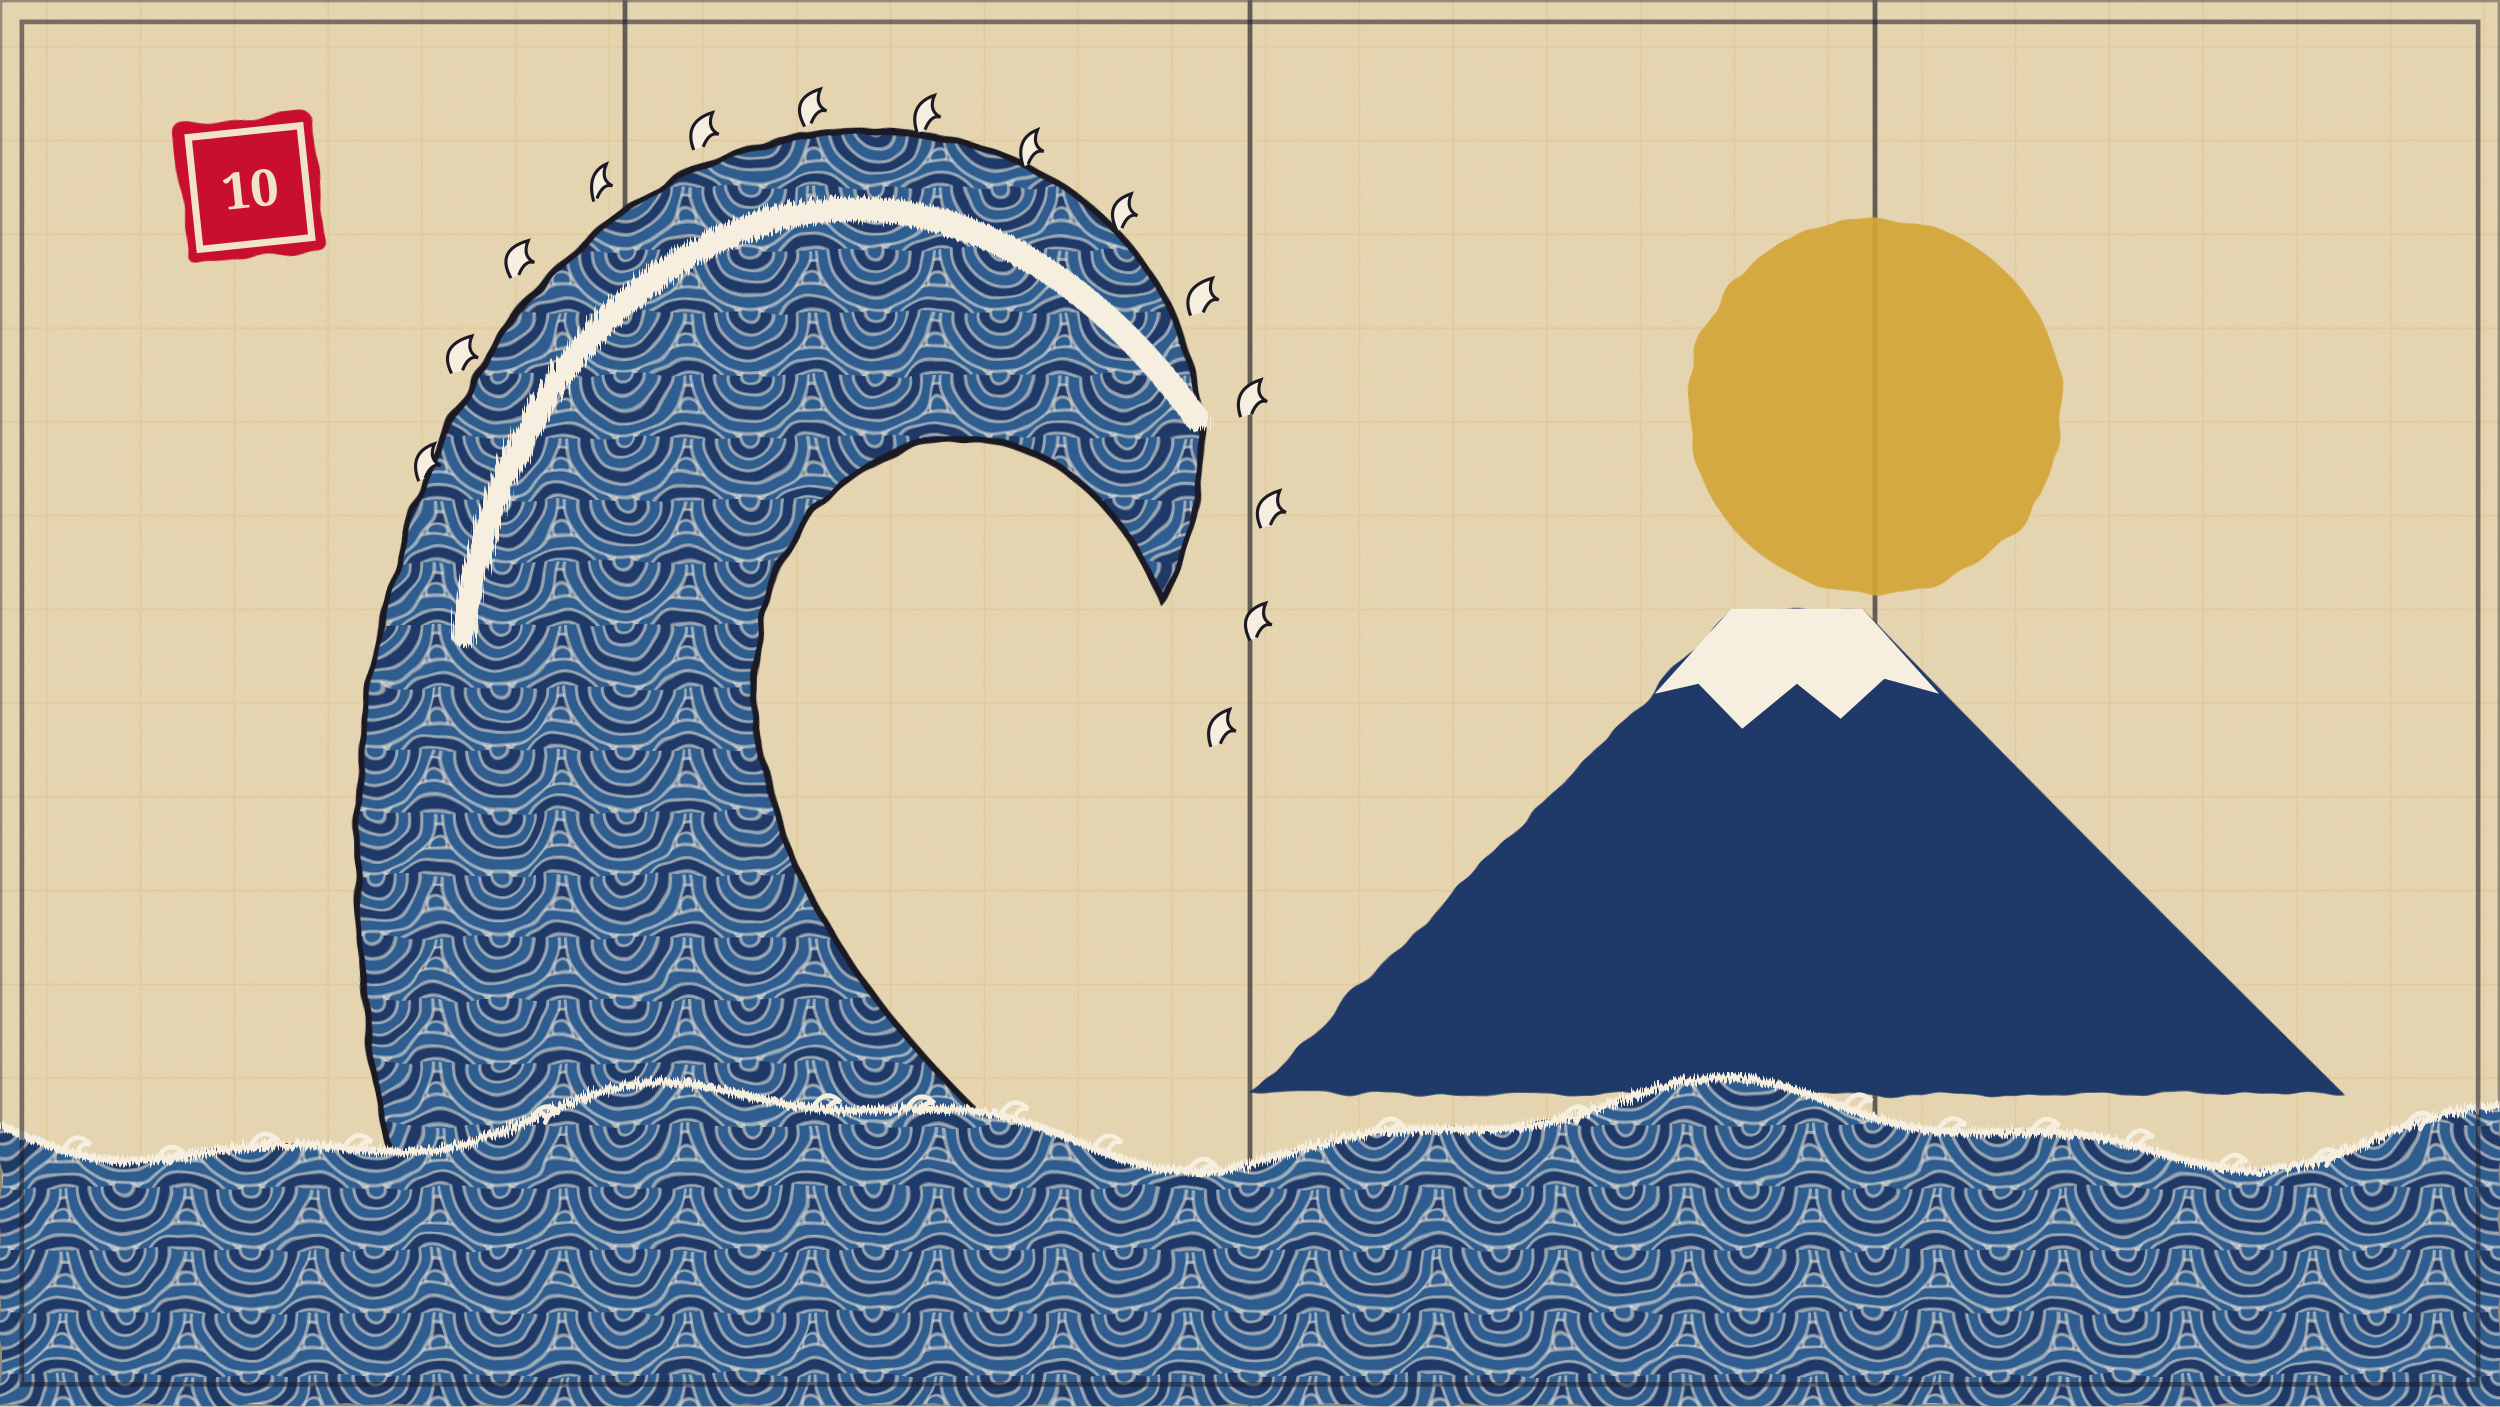
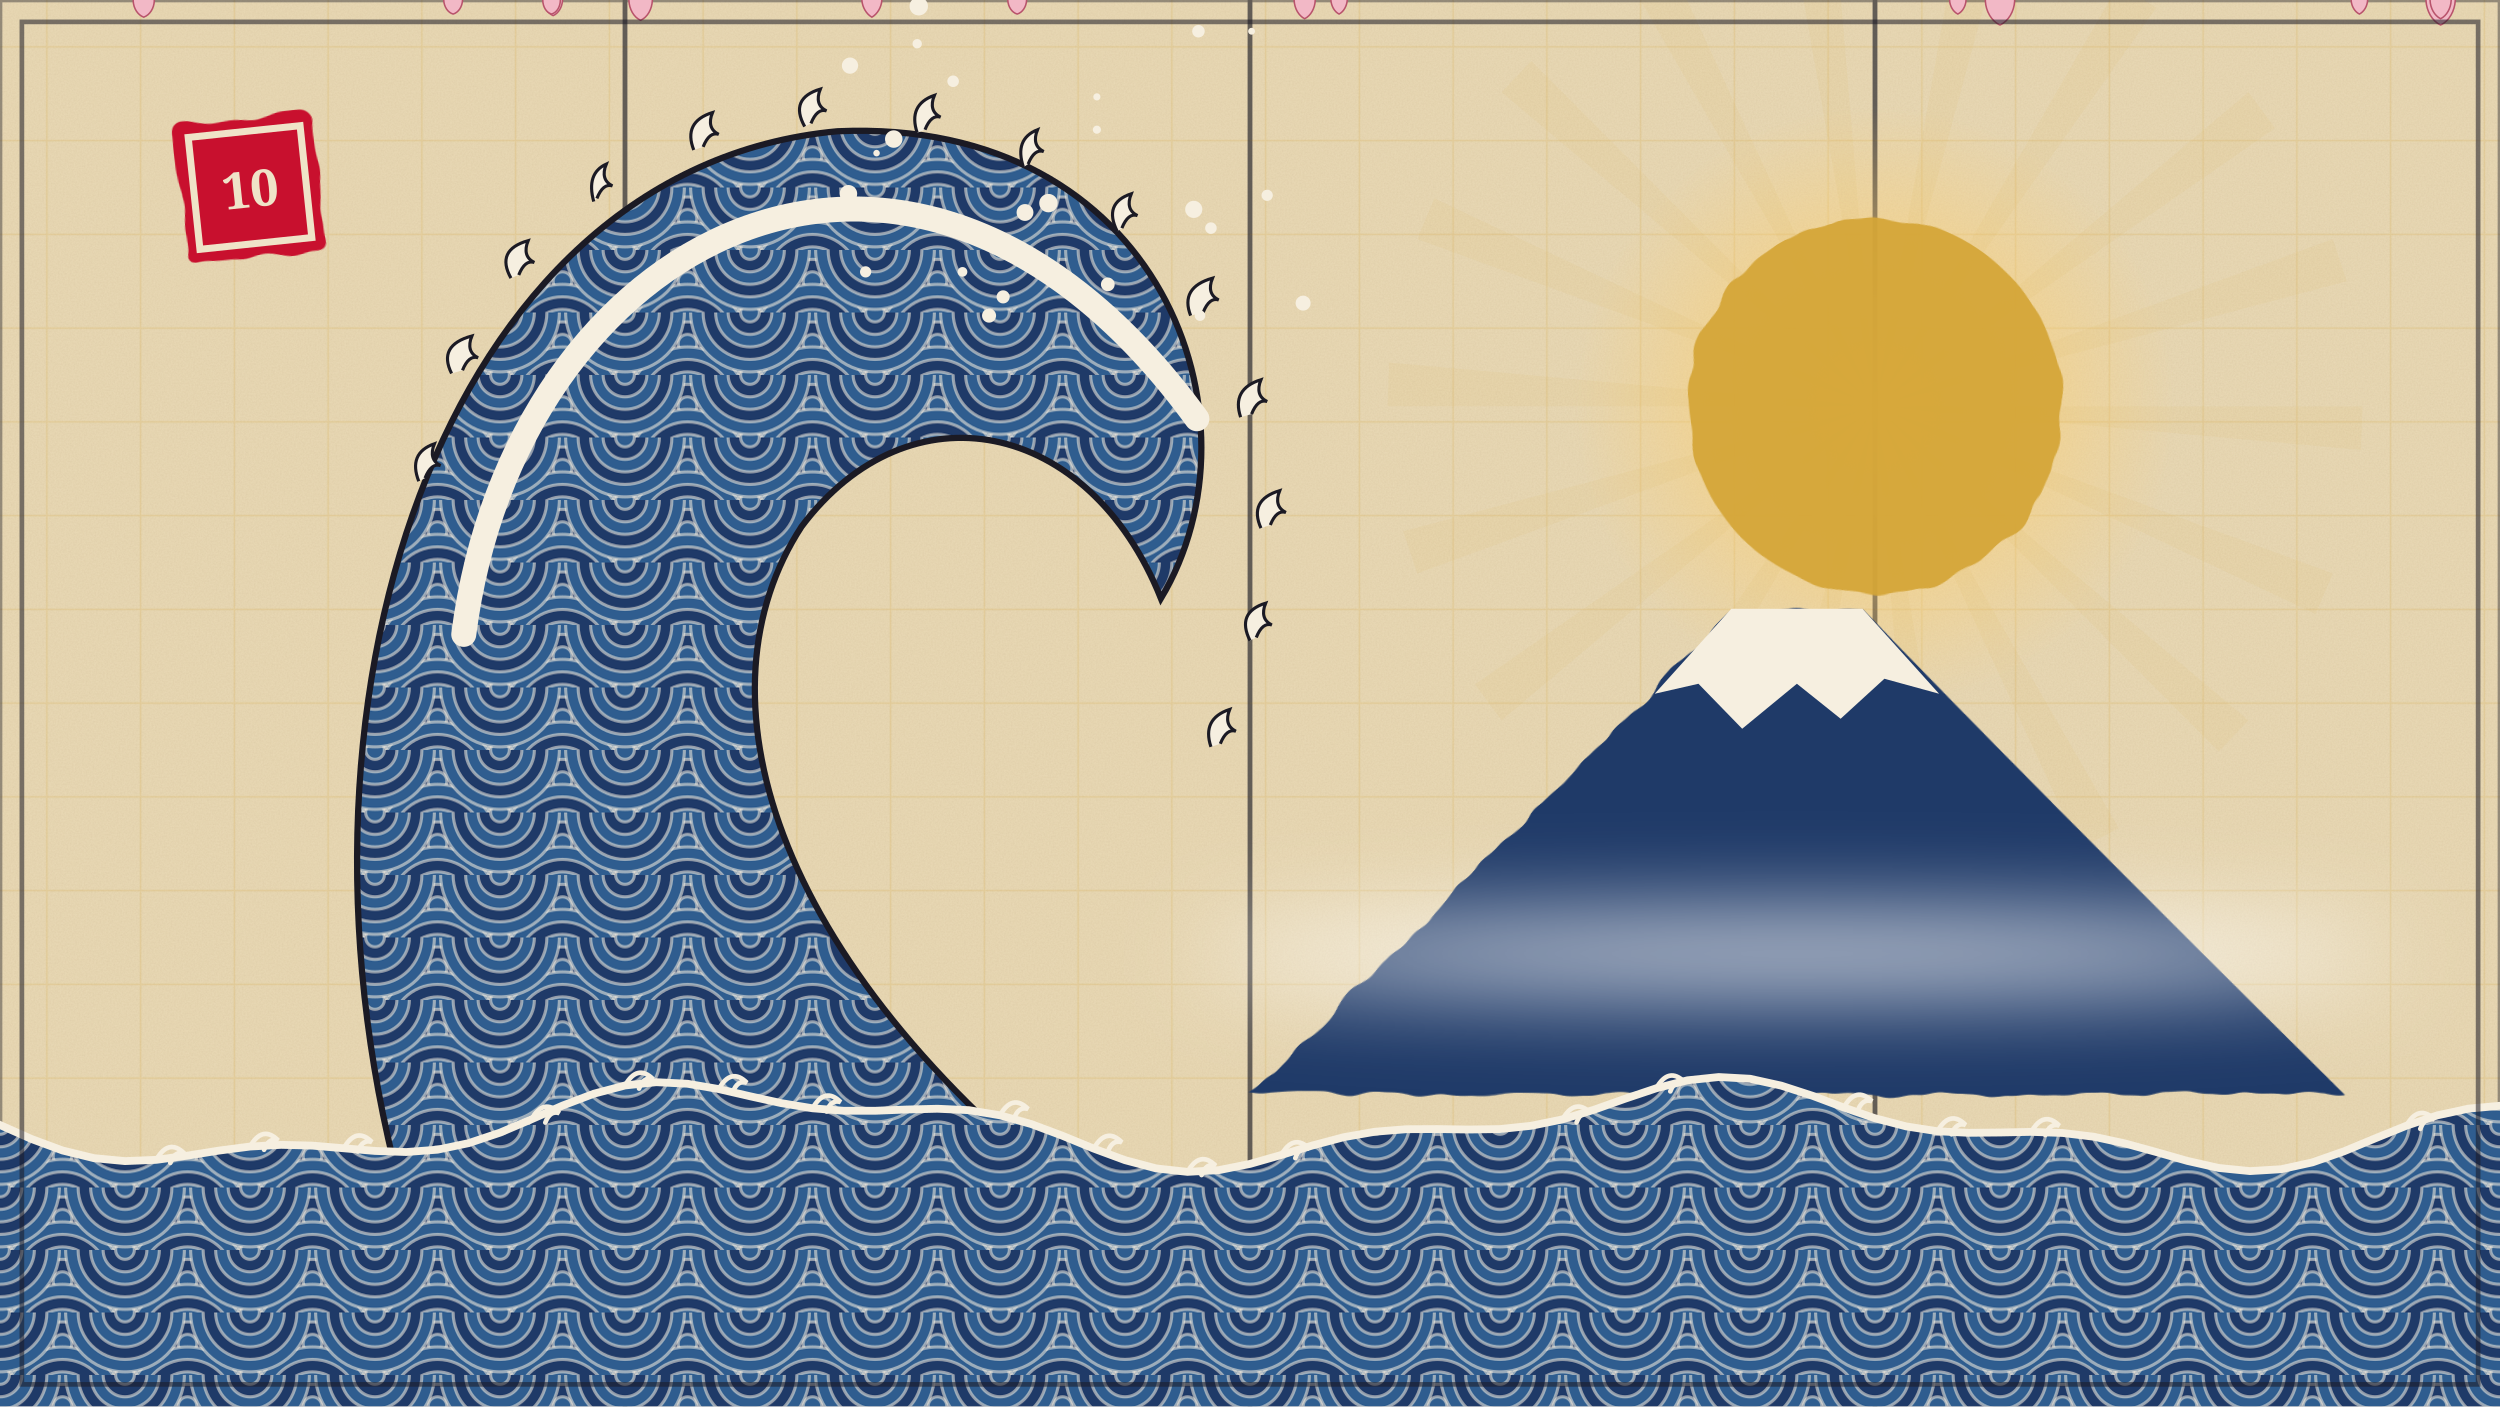
<svg xmlns="http://www.w3.org/2000/svg" viewBox="0 0 1600 900" preserveAspectRatio="xMidYMid slice">
+   <style>
+ .wv{animation:wv var(--t,9s) ease-in-out infinite alternate;animation-delay:var(--d,0s)}
+ @keyframes wv{0%{transform:translate(-26px,0)}50%{transform:translate(0,-9px)}100%{transform:translate(26px,3px)}}
+ .cl{transform-box:fill-box;transform-origin:20% 90%;animation:cl 2.4s ease-in-out infinite alternate;animation-delay:var(--d,0s)}
+ @keyframes cl{0%{transform:rotate(-14deg) scale(.88)}100%{transform:rotate(10deg) scale(1.08)}}
+ .curl{transform-box:fill-box;transform-origin:10% 100%;animation:curl 7s ease-in-out infinite alternate}
+ @keyframes curl{0%{transform:rotate(-1.6deg) scale(.985)}100%{transform:rotate(1.8deg) scale(1.025)}}
+ .halo{transform-box:fill-box;transform-origin:center;animation:halo 4.5s ease-in-out infinite}
+ @keyframes halo{0%,100%{opacity:.18;transform:scale(1)}50%{opacity:.42;transform:scale(1.12)}}
+ .ray{transform-box:view-box;animation:ray 60s linear infinite}@keyframes ray{to{transform:rotate(360deg)}}
+ .cld{animation:cld var(--t,30s) ease-in-out infinite alternate;animation-delay:var(--d,0s)}@keyframes cld{0%{transform:translateX(-50px)}100%{transform:translateX(70px)}}
+ .cn{transform-box:fill-box;transform-origin:center;animation:cnf var(--t,4s) ease-in-out infinite alternate,cns var(--s,3.2s) ease-in-out infinite;animation-delay:var(--d,0s)}
+ @keyframes cnf{0%{translate:0 -14px}100%{translate:0 14px}}@keyframes cns{0%,100%{scale:1 1}50%{scale:.16 1}}
+ .cr{animation:cr var(--t,16s) ease-in-out infinite alternate;animation-delay:var(--d,0s)}@keyframes cr{0%{transform:translate(-90px,20px)}100%{transform:translate(120px,-30px)}}
+ .wl{transform-box:fill-box;transform-origin:100% 80%;animation:wl 1.3s ease-in-out infinite alternate}.wr{transform-box:fill-box;transform-origin:0% 85%;animation:wr 1.3s ease-in-out infinite alternate}
+ @keyframes wl{0%{transform:scaleY(1) rotate(0)}100%{transform:scaleY(-.55) rotate(-6deg)}}@keyframes wr{0%{transform:scaleY(1) rotate(0)}100%{transform:scaleY(-.5) rotate(6deg)}}
+ .ln{transform-box:fill-box;transform-origin:50% 0;animation:ln var(--t,3.4s) ease-in-out infinite alternate;animation-delay:var(--d,0s)}@keyframes ln{0%{transform:rotate(-7deg)}100%{transform:rotate(7deg)}}
+ .lg{animation:lg 1.8s ease-in-out infinite alternate;animation-delay:var(--d,0s)}@keyframes lg{0%{opacity:.35}100%{opacity:1}}
+ .st{animation:st var(--t,3s) ease-in-out infinite alternate;animation-delay:var(--d,0s)}@keyframes st{0%{opacity:.1}100%{opacity:1}}
+ .br{transform-box:view-box;animation:br 6s ease-in-out infinite alternate}@keyframes br{0%{transform:rotate(-.8deg)}100%{transform:rotate(1deg)}}
+ .fl{transform-box:fill-box;transform-origin:center;animation:fl 3s ease-in-out infinite alternate;animation-delay:var(--d,0s)}@keyframes fl{0%{transform:scale(.86) rotate(-12deg)}100%{transform:scale(1.08) rotate(12deg)}}
+ .pt{animation:pt var(--t,12s) linear infinite;animation-delay:var(--d,0s)}
+ @keyframes pt{0%{transform:translate(0,-80px) rotate(0)}25%{transform:translate(70px,160px) rotate(140deg)}50%{transform:translate(-20px,420px) rotate(260deg)}75%{transform:translate(90px,700px) rotate(400deg)}100%{transform:translate(30px,1000px) rotate(540deg)}}
+ .pti{transform-box:fill-box;transform-origin:center;animation:pti 1.6s ease-in-out infinite alternate}@keyframes pti{0%{scale:1 1}100%{scale:.25 1}}
+ .kin{stroke-dasharray:420;animation:kin 5s ease-in-out infinite;animation-delay:var(--d,0s)}@keyframes kin{0%{stroke-dashoffset:420;opacity:.4}45%,80%{stroke-dashoffset:0;opacity:1}100%{stroke-dashoffset:0;opacity:.55}}
+ .ens{stroke-dasharray:2400;animation:ens 7s cubic-bezier(.6,0,.2,1) infinite}@keyframes ens{0%{stroke-dashoffset:2400}40%,85%{stroke-dashoffset:0}100%{stroke-dashoffset:-2400}}
+ .rid{stroke-dasharray:3000;animation:rid 6s ease-in-out infinite}@keyframes rid{0%{stroke-dashoffset:3000}55%,90%{stroke-dashoffset:0}100%{stroke-dashoffset:0;opacity:.3}}
+ .dot{transform-box:fill-box;transform-origin:center;animation:dot 1.6s ease-in-out infinite alternate;animation-delay:var(--d,0s)}@keyframes dot{0%{transform:scale(.7)}100%{transform:scale(1.35)}}
+ .hk{transform-box:fill-box;transform-origin:center;animation:hk 5s ease-in-out infinite;animation-delay:var(--d,0s)}@keyframes hk{0%,80%,100%{transform:scale(1)}86%{transform:scale(1.18) rotate(4deg)}92%{transform:scale(.96)}}
+ .wr8{animation:wr8 7s steps(1) infinite;animation-delay:var(--d,0s);opacity:0}@keyframes wr8{0%{opacity:0}10%,90%{opacity:1}100%{opacity:0}}
+ .mist{animation:mist 20s ease-in-out infinite alternate}@keyframes mist{0%{transform:translateX(-120px);opacity:.25}100%{transform:translateX(140px);opacity:.55}}
+ .spark{transform-box:fill-box;transform-origin:center;animation:spark 2.6s ease-in-out infinite;animation-delay:var(--d,0s)}@keyframes spark{0%,100%{opacity:0;transform:scale(.2) rotate(0)}50%{opacity:1;transform:scale(1) rotate(90deg)}}
+ .swim{animation:swim var(--t,14s) ease-in-out infinite alternate;animation-delay:var(--d,0s)}@keyframes swim{0%{transform:translate(-60px,10px)}100%{transform:translate(80px,-10px)}}
+ @media (prefers-reduced-motion:reduce){*{animation:none!important}}
+ </style>
  <defs>
    <filter id="paper" x="0" y="0" width="100%" height="100%">
      <feTurbulence type="fractalNoise" baseFrequency=".9" numOctaves="3" seed="4" result="n" />
      <feColorMatrix in="n" type="matrix" values="0 0 0 0 .45  0 0 0 0 .36  0 0 0 0 .2  0 0 0 .16 0" />
      <feComposite in2="SourceGraphic" operator="in" />
      <feBlend in="SourceGraphic" mode="multiply" />
    </filter>
    <filter id="rough" x="-5%" y="-5%" width="110%" height="110%">
      <feTurbulence type="fractalNoise" baseFrequency=".035" numOctaves="2" seed="7" />
      <feDisplacementMap in="SourceGraphic" scale="7" />
    </filter>
-     <filter id="brush" x="-5%" y="-5%" width="110%" height="110%">
-       <feTurbulence type="fractalNoise" baseFrequency=".9 .05" numOctaves="2" seed="2" result="t" />
-       <feDisplacementMap in="SourceGraphic" in2="t" scale="9" />
-     </filter>
    <filter id="glow">
      <feGaussianBlur stdDeviation="6" result="b" />
      <feMerge>
        <feMergeNode in="b" />
        <feMergeNode in="SourceGraphic" />
      </feMerge>
+     </filter>
+     <filter id="blur" x="-100%" y="-300%" width="300%" height="700%">
+       <feGaussianBlur stdDeviation="30" />
    </filter>
    <pattern id="seig" width="80" height="40" patternUnits="userSpaceOnUse">
      <rect width="80" height="40" fill="#1f3a68" />
      <circle cx="0" cy="40" r="38" fill="#2f5d8f" stroke="#f6efe0" stroke-opacity=".55" stroke-width="2" />
      <circle cx="0" cy="40" r="30" fill="#1f3a68" stroke="#f6efe0" stroke-opacity=".55" stroke-width="2" />
      <circle cx="0" cy="40" r="22" fill="#2f5d8f" stroke="#f6efe0" stroke-opacity=".55" stroke-width="2" />
      <circle cx="0" cy="40" r="14" fill="#1f3a68" stroke="#f6efe0" stroke-opacity=".55" stroke-width="2" />
      <circle cx="0" cy="40" r="6" fill="#2f5d8f" stroke="#f6efe0" stroke-opacity=".55" stroke-width="2" />
      <circle cx="80" cy="40" r="38" fill="#2f5d8f" stroke="#f6efe0" stroke-opacity=".55" stroke-width="2" />
      <circle cx="80" cy="40" r="30" fill="#1f3a68" stroke="#f6efe0" stroke-opacity=".55" stroke-width="2" />
      <circle cx="80" cy="40" r="22" fill="#2f5d8f" stroke="#f6efe0" stroke-opacity=".55" stroke-width="2" />
      <circle cx="80" cy="40" r="14" fill="#1f3a68" stroke="#f6efe0" stroke-opacity=".55" stroke-width="2" />
      <circle cx="80" cy="40" r="6" fill="#2f5d8f" stroke="#f6efe0" stroke-opacity=".55" stroke-width="2" />
      <circle cx="40" cy="20" r="38" fill="#2f5d8f" stroke="#f6efe0" stroke-opacity=".55" stroke-width="2" />
      <circle cx="40" cy="20" r="30" fill="#1f3a68" stroke="#f6efe0" stroke-opacity=".55" stroke-width="2" />
      <circle cx="40" cy="20" r="22" fill="#2f5d8f" stroke="#f6efe0" stroke-opacity=".55" stroke-width="2" />
      <circle cx="40" cy="20" r="14" fill="#1f3a68" stroke="#f6efe0" stroke-opacity=".55" stroke-width="2" />
      <circle cx="40" cy="20" r="6" fill="#2f5d8f" stroke="#f6efe0" stroke-opacity=".55" stroke-width="2" />
      <circle cx="40" cy="60" r="38" fill="#2f5d8f" stroke="#f6efe0" stroke-opacity=".55" stroke-width="2" />
      <circle cx="40" cy="60" r="30" fill="#1f3a68" stroke="#f6efe0" stroke-opacity=".55" stroke-width="2" />
      <circle cx="40" cy="60" r="22" fill="#2f5d8f" stroke="#f6efe0" stroke-opacity=".55" stroke-width="2" />
      <circle cx="40" cy="60" r="14" fill="#1f3a68" stroke="#f6efe0" stroke-opacity=".55" stroke-width="2" />
      <circle cx="40" cy="60" r="6" fill="#2f5d8f" stroke="#f6efe0" stroke-opacity=".55" stroke-width="2" />
      <circle cx="0" cy="0" r="38" fill="#2f5d8f" stroke="#f6efe0" stroke-opacity=".55" stroke-width="2" />
      <circle cx="0" cy="0" r="30" fill="#1f3a68" stroke="#f6efe0" stroke-opacity=".55" stroke-width="2" />
      <circle cx="0" cy="0" r="22" fill="#2f5d8f" stroke="#f6efe0" stroke-opacity=".55" stroke-width="2" />
      <circle cx="0" cy="0" r="14" fill="#1f3a68" stroke="#f6efe0" stroke-opacity=".55" stroke-width="2" />
      <circle cx="0" cy="0" r="6" fill="#2f5d8f" stroke="#f6efe0" stroke-opacity=".55" stroke-width="2" />
      <circle cx="80" cy="0" r="38" fill="#2f5d8f" stroke="#f6efe0" stroke-opacity=".55" stroke-width="2" />
      <circle cx="80" cy="0" r="30" fill="#1f3a68" stroke="#f6efe0" stroke-opacity=".55" stroke-width="2" />
      <circle cx="80" cy="0" r="22" fill="#2f5d8f" stroke="#f6efe0" stroke-opacity=".55" stroke-width="2" />
      <circle cx="80" cy="0" r="14" fill="#1f3a68" stroke="#f6efe0" stroke-opacity=".55" stroke-width="2" />
      <circle cx="80" cy="0" r="6" fill="#2f5d8f" stroke="#f6efe0" stroke-opacity=".55" stroke-width="2" />
+       <animateTransform attributeName="patternTransform" type="translate" from="0 0" to="80 0" dur="9s" repeatCount="indefinite" />
    </pattern>
    <pattern id="asa" width="60" height="60" patternUnits="userSpaceOnUse">
      <path d="M30 0v60M0 30h60" stroke="#d4a537" stroke-opacity=".18" />
    </pattern>
-     <linearGradient id="gold" x1="0" y1="0" x2="1" y2="1">
+     <linearGradient id="gold" x1="0" y1="0" x2="1" y2="1" spreadMethod="reflect">
      <stop offset="0" stop-color="#fbe7a1" />
      <stop offset=".5" stop-color="#d4a537" />
      <stop offset="1" stop-color="#8a6510" />
+       <animateTransform attributeName="gradientTransform" type="translate" values="-0.6 -0.6;0.6 0.6;-0.6 -0.6" dur="4s" repeatCount="indefinite" />
    </linearGradient>
    <linearGradient id="dawn" x1="0" y1="0" x2="0" y2="1">
-       <stop offset="0" stop-color="#f3d9a8" />
+       <stop offset="0" stop-color="#f3d9a8">
+         <animate attributeName="stop-color" values="#f3d9a8;#f6c9a0;#f3d9a8" dur="12s" repeatCount="indefinite" />
+       </stop>
      <stop offset=".6" stop-color="#efe3c8" />
      <stop offset="1" stop-color="#e7d6b4" />
    </linearGradient>
    <linearGradient id="night" x1="0" y1="0" x2="0" y2="1">
      <stop offset="0" stop-color="#0e1630" />
      <stop offset="1" stop-color="#22365e" />
    </linearGradient>
+     <radialGradient id="sunhalo">
+       <stop offset="0" stop-color="#ffcf6b" stop-opacity=".9" />
+       <stop offset="1" stop-color="#ffcf6b" stop-opacity="0" />
+     </radialGradient>
  </defs>
  <rect width="1600" height="900" fill="#e9d9b5" filter="url(#paper)" />
  <rect x="0.0" y="0" width="400.0" height="900" fill="url(#asa)" stroke="#1b1a24" stroke-opacity=".4" stroke-width="3" />
  <rect x="400.0" y="0" width="400.0" height="900" fill="url(#asa)" stroke="#1b1a24" stroke-opacity=".4" stroke-width="3" />
  <rect x="800.0" y="0" width="400.0" height="900" fill="url(#asa)" stroke="#1b1a24" stroke-opacity=".4" stroke-width="3" />
  <rect x="1200.0" y="0" width="400.0" height="900" fill="url(#asa)" stroke="#1b1a24" stroke-opacity=".4" stroke-width="3" />
-   <circle cx="1200" cy="260" r="120" fill="#d4a537" opacity=".92" filter="url(#rough)" />
-   <path d="M260 774.0 C168.0 452.0 283.0 107 536.0 84.0 C743.0 74.8 812.0 268.0 743.0 383.0 C697.0 268.0 582.0 245.0 513.0 337.0 C444.0 442.8 490.0 613.0 697.0 774.0 Z" fill="url(#seig)" stroke="#1b1a24" stroke-width="4" filter="url(#rough)" />
-   <path d="M296.8 406.0 C329.0 153.0 582.0 15.0 766.0 268.0" fill="none" stroke="#f6efe0" stroke-width="16" stroke-linecap="round" filter="url(#brush)" />
-   <path d="M268 308 q-7 -18 10 -24 q-4 10 4 14 q-6 -2 -10 8" fill="#f6efe0" stroke="#1b1a24" stroke-width="2" />
-   <path d="M289 239 q-9 -18 13 -24 q-4 10 4 14 q-6 -2 -10 8" fill="#f6efe0" stroke="#1b1a24" stroke-width="2" />
-   <path d="M327 178 q-10 -18 11 -24 q-4 10 4 14 q-6 -2 -10 8" fill="#f6efe0" stroke="#1b1a24" stroke-width="2" />
-   <path d="M380 129 q-5 -18 8 -24 q-4 10 4 14 q-6 -2 -10 8" fill="#f6efe0" stroke="#1b1a24" stroke-width="2" />
-   <path d="M444 96 q-7 -18 12 -24 q-4 10 4 14 q-6 -2 -10 8" fill="#f6efe0" stroke="#1b1a24" stroke-width="2" />
-   <path d="M515 81 q-10 -18 10 -24 q-4 10 4 14 q-6 -2 -10 8" fill="#f6efe0" stroke="#1b1a24" stroke-width="2" />
-   <path d="M587 85 q-6 -18 11 -24 q-4 10 4 14 q-6 -2 -10 8" fill="#f6efe0" stroke="#1b1a24" stroke-width="2" />
-   <path d="M655 107 q-6 -18 9 -24 q-4 10 4 14 q-6 -2 -10 8" fill="#f6efe0" stroke="#1b1a24" stroke-width="2" />
-   <path d="M715 148 q-9 -18 9 -24 q-4 10 4 14 q-6 -2 -10 8" fill="#f6efe0" stroke="#1b1a24" stroke-width="2" />
-   <path d="M762 202 q-7 -18 14 -24 q-4 10 4 14 q-6 -2 -10 8" fill="#f6efe0" stroke="#1b1a24" stroke-width="2" />
-   <path d="M794 267 q-6 -18 13 -24 q-4 10 4 14 q-6 -2 -10 8" fill="#f6efe0" stroke="#1b1a24" stroke-width="2" />
-   <path d="M807 338 q-8 -18 12 -24 q-4 10 4 14 q-6 -2 -10 8" fill="#f6efe0" stroke="#1b1a24" stroke-width="2" />
-   <path d="M800 410 q-9 -18 10 -24 q-4 10 4 14 q-6 -2 -10 8" fill="#f6efe0" stroke="#1b1a24" stroke-width="2" />
-   <path d="M775 478 q-6 -18 12 -24 q-4 10 4 14 q-6 -2 -10 8" fill="#f6efe0" stroke="#1b1a24" stroke-width="2" />
+   <circle class="halo" cx="1200" cy="260" r="192" fill="url(#sunhalo)" />
+   <g class="ray" style="transform-origin:1200px 260px">
+     <path d="M1200 260 L1512 260 L1511 288 Z" fill="#d4a537" opacity=".07" />
+     <path d="M1200 260 L1493 367 L1482 393 Z" fill="#d4a537" opacity=".07" />
+     <path d="M1200 260 L1439 461 L1420 481 Z" fill="#d4a537" opacity=".07" />
+     <path d="M1200 260 L1356 530 L1331 543 Z" fill="#d4a537" opacity=".07" />
+     <path d="M1200 260 L1254 567 L1226 571 Z" fill="#d4a537" opacity=".07" />
+     <path d="M1200 260 L1146 567 L1118 561 Z" fill="#d4a537" opacity=".07" />
+     <path d="M1200 260 L1044 530 L1020 515 Z" fill="#d4a537" opacity=".07" />
+     <path d="M1200 260 L961 461 L944 438 Z" fill="#d4a537" opacity=".07" />
+     <path d="M1200 260 L907 367 L898 340 Z" fill="#d4a537" opacity=".07" />
+     <path d="M1200 260 L888 260 L889 232 Z" fill="#d4a537" opacity=".07" />
+     <path d="M1200 260 L907 153 L918 127 Z" fill="#d4a537" opacity=".07" />
+     <path d="M1200 260 L961 59 L980 39 Z" fill="#d4a537" opacity=".07" />
+     <path d="M1200 260 L1044 -10 L1069 -23 Z" fill="#d4a537" opacity=".07" />
+     <path d="M1200 260 L1146 -47 L1174 -51 Z" fill="#d4a537" opacity=".07" />
+     <path d="M1200 260 L1254 -47 L1282 -41 Z" fill="#d4a537" opacity=".07" />
+     <path d="M1200 260 L1356 -10 L1380 5 Z" fill="#d4a537" opacity=".07" />
+     <path d="M1200 260 L1439 59 L1456 82 Z" fill="#d4a537" opacity=".07" />
+     <path d="M1200 260 L1493 153 L1502 180 Z" fill="#d4a537" opacity=".07" />
+   </g>
+   <circle cx="1200" cy="260" r="120" fill="#d4a537" opacity=".93" filter="url(#rough)" />
+   <g class="curl">
+     <path d="M260 774.0 C168.0 452.0 283.0 107 536.0 84.0 C743.0 74.8 812.0 268.0 743.0 383.0 C697.0 268.0 582.0 245.0 513.0 337.0 C444.0 442.8 490.0 613.0 697.0 774.0 Z" fill="url(#seig)" stroke="#1b1a24" stroke-width="4" />
+     <path d="M296.8 406.0 C329.0 153.0 582.0 15.0 766.0 268.0" fill="none" stroke="#f6efe0" stroke-width="16" stroke-linecap="round" />
+     <path class="cl" style="--d:0.00s" d="M268 308 q-7 -18 10 -24 q-4 10 4 14 q-6 -2 -10 8" fill="#f6efe0" stroke="#1b1a24" stroke-width="2" />
+     <path class="cl" style="--d:-0.17s" d="M289 239 q-9 -18 13 -24 q-4 10 4 14 q-6 -2 -10 8" fill="#f6efe0" stroke="#1b1a24" stroke-width="2" />
+     <path class="cl" style="--d:-0.34s" d="M327 178 q-10 -18 11 -24 q-4 10 4 14 q-6 -2 -10 8" fill="#f6efe0" stroke="#1b1a24" stroke-width="2" />
+     <path class="cl" style="--d:-0.51s" d="M380 129 q-5 -18 8 -24 q-4 10 4 14 q-6 -2 -10 8" fill="#f6efe0" stroke="#1b1a24" stroke-width="2" />
+     <path class="cl" style="--d:-0.68s" d="M444 96 q-7 -18 12 -24 q-4 10 4 14 q-6 -2 -10 8" fill="#f6efe0" stroke="#1b1a24" stroke-width="2" />
+     <path class="cl" style="--d:-0.85s" d="M515 81 q-10 -18 10 -24 q-4 10 4 14 q-6 -2 -10 8" fill="#f6efe0" stroke="#1b1a24" stroke-width="2" />
+     <path class="cl" style="--d:-1.02s" d="M587 85 q-6 -18 11 -24 q-4 10 4 14 q-6 -2 -10 8" fill="#f6efe0" stroke="#1b1a24" stroke-width="2" />
+     <path class="cl" style="--d:-1.19s" d="M655 107 q-6 -18 9 -24 q-4 10 4 14 q-6 -2 -10 8" fill="#f6efe0" stroke="#1b1a24" stroke-width="2" />
+     <path class="cl" style="--d:-1.36s" d="M715 148 q-9 -18 9 -24 q-4 10 4 14 q-6 -2 -10 8" fill="#f6efe0" stroke="#1b1a24" stroke-width="2" />
+     <path class="cl" style="--d:-1.53s" d="M762 202 q-7 -18 14 -24 q-4 10 4 14 q-6 -2 -10 8" fill="#f6efe0" stroke="#1b1a24" stroke-width="2" />
+     <path class="cl" style="--d:-1.70s" d="M794 267 q-6 -18 13 -24 q-4 10 4 14 q-6 -2 -10 8" fill="#f6efe0" stroke="#1b1a24" stroke-width="2" />
+     <path class="cl" style="--d:-1.87s" d="M807 338 q-8 -18 12 -24 q-4 10 4 14 q-6 -2 -10 8" fill="#f6efe0" stroke="#1b1a24" stroke-width="2" />
+     <path class="cl" style="--d:-2.04s" d="M800 410 q-9 -18 10 -24 q-4 10 4 14 q-6 -2 -10 8" fill="#f6efe0" stroke="#1b1a24" stroke-width="2" />
+     <path class="cl" style="--d:-2.21s" d="M775 478 q-6 -18 12 -24 q-4 10 4 14 q-6 -2 -10 8" fill="#f6efe0" stroke="#1b1a24" stroke-width="2" />
+   </g>
+   <circle class="st" style="--t:1.3s;--d:-0.2s" cx="616" cy="174" r="3.1" fill="#f6efe0" />
+   <circle class="st" style="--t:1.8s;--d:-0.4s" cx="801" cy="20" r="2.2" fill="#f6efe0" />
+   <circle class="st" style="--t:1.3s;--d:-1.0s" cx="543" cy="124" r="5.6" fill="#f6efe0" />
+   <circle class="st" style="--t:0.9s;--d:-1.2s" cx="572" cy="89" r="5.6" fill="#f6efe0" />
+   <circle class="st" style="--t:1.0s;--d:-0.0s" cx="561" cy="98" r="2.1" fill="#f6efe0" />
+   <circle class="st" style="--t:0.9s;--d:-1.0s" cx="811" cy="125" r="3.6" fill="#f6efe0" />
+   <circle class="st" style="--t:1.6s;--d:-0.2s" cx="709" cy="182" r="4.4" fill="#f6efe0" />
+   <circle class="st" style="--t:1.9s;--d:-0.1s" cx="702" cy="83" r="2.6" fill="#f6efe0" />
+   <circle class="st" style="--t:1.1s;--d:-2.0s" cx="834" cy="194" r="4.8" fill="#f6efe0" />
+   <circle class="st" style="--t:1.9s;--d:-0.5s" cx="719" cy="212" r="3.5" fill="#f6efe0" />
+   <circle class="st" style="--t:1.6s;--d:-1.2s" cx="768" cy="202" r="3.4" fill="#f6efe0" />
+   <circle class="st" style="--t:1.8s;--d:-1.2s" cx="671" cy="130" r="5.9" fill="#f6efe0" />
+   <circle class="st" style="--t:1.5s;--d:-0.0s" cx="775" cy="146" r="3.7" fill="#f6efe0" />
+   <circle class="st" style="--t:1.1s;--d:-0.9s" cx="633" cy="202" r="4.5" fill="#f6efe0" />
+   <circle class="st" style="--t:0.9s;--d:-1.6s" cx="544" cy="42" r="5.2" fill="#f6efe0" />
+   <circle class="st" style="--t:1.4s;--d:-1.4s" cx="610" cy="52" r="3.7" fill="#f6efe0" />
+   <circle class="st" style="--t:1.1s;--d:-1.9s" cx="656" cy="136" r="5.4" fill="#f6efe0" />
+   <circle class="st" style="--t:1.2s;--d:-1.3s" cx="587" cy="28" r="3.0" fill="#f6efe0" />
+   <circle class="st" style="--t:0.9s;--d:-2.0s" cx="588" cy="4" r="5.9" fill="#f6efe0" />
+   <circle class="st" style="--t:1.5s;--d:-0.0s" cx="554" cy="174" r="3.6" fill="#f6efe0" />
+   <circle class="st" style="--t:1.5s;--d:-1.9s" cx="642" cy="190" r="4.2" fill="#f6efe0" />
+   <circle class="st" style="--t:1.0s;--d:-0.2s" cx="702" cy="62" r="2.3" fill="#f6efe0" />
+   <circle class="st" style="--t:1.3s;--d:-1.4s" cx="764" cy="134" r="5.5" fill="#f6efe0" />
+   <circle class="st" style="--t:1.0s;--d:-1.4s" cx="767" cy="20" r="4.0" fill="#f6efe0" />
  <path d="M800.0 700 Q1010.0 492.0 1108.0 389.6 L1192.0 389.6 Q1290.0 492.0 1500.0 700 Z" fill="#1f3a68" filter="url(#rough)" />
  <path d="M1059.0 444.0 L1108.0 389.6 L1192.0 389.6 L1241.0 444.0 L1206.0 434.4 L1178.0 460.0 L1150 437.6 L1115.0 466.4 L1087.0 437.6 Z" fill="#f6efe0" />
-   <path d="M-20 711.1 L0 720.0 L20 728.9 L40 736.3 L60 741.2 L80 743.1 L100 742.3 L120 739.6 L140 736.4 L160 733.8 L180 732.7 L200 733.2 L220 734.9 L240 736.6 L260 737.3 L280 735.8 L300 731.6 L320 724.9 L340 716.4 L360 707.6 L380 700.0 L400 694.7 L420 692.6 L440 693.6 L460 697.0 L480 701.6 L500 706.0 L520 709.3 L540 710.9 L560 710.9 L580 710.1 L600 709.6 L620 710.5 L640 713.8 L660 719.4 L680 726.9 L700 735.1 L720 742.5 L740 747.8 L760 750.0 L780 748.9 L800 744.9 L820 739.2 L840 733.1 L860 727.8 L880 724.3 L900 722.7 L920 722.6 L940 722.9 L960 722.6 L980 720.5 L1000 716.4 L1020 710.3 L1040 703.2 L1060 696.5 L1080 691.4 L1100 689.3 L1120 690.4 L1140 694.8 L1160 701.3 L1180 708.8 L1200 715.7 L1220 720.9 L1240 724.0 L1260 725.0 L1280 724.8 L1300 724.4 L1320 725.1 L1340 727.5 L1360 731.8 L1380 737.3 L1400 743.0 L1420 747.5 L1440 749.5 L1460 748.3 L1480 743.9 L1500 736.9 L1520 728.6 L1540 720.5 L1560 713.8 L1580 709.5 L1600 707.7 L1620 707.9 L1640 900 L-20 900 Z" fill="url(#seig)" filter="url(#rough)" />
-   <path d="M-20 711.1 L0 720.0 L20 728.9 L40 736.3 L60 741.2 L80 743.1 L100 742.3 L120 739.6 L140 736.4 L160 733.8 L180 732.7 L200 733.2 L220 734.9 L240 736.6 L260 737.3 L280 735.8 L300 731.6 L320 724.9 L340 716.4 L360 707.6 L380 700.0 L400 694.7 L420 692.6 L440 693.6 L460 697.0 L480 701.6 L500 706.0 L520 709.3 L540 710.9 L560 710.9 L580 710.1 L600 709.6 L620 710.5 L640 713.8 L660 719.4 L680 726.9 L700 735.1 L720 742.5 L740 747.8 L760 750.0 L780 748.9 L800 744.9 L820 739.2 L840 733.1 L860 727.8 L880 724.3 L900 722.7 L920 722.6 L940 722.9 L960 722.6 L980 720.5 L1000 716.4 L1020 710.3 L1040 703.2 L1060 696.5 L1080 691.4 L1100 689.3 L1120 690.4 L1140 694.8 L1160 701.3 L1180 708.8 L1200 715.7 L1220 720.9 L1240 724.0 L1260 725.0 L1280 724.8 L1300 724.4 L1320 725.1 L1340 727.5 L1360 731.8 L1380 737.3 L1400 743.0 L1420 747.5 L1440 749.5 L1460 748.3 L1480 743.9 L1500 736.9 L1520 728.6 L1540 720.5 L1560 713.8 L1580 709.5 L1600 707.7 L1620 707.9" fill="none" stroke="#f6efe0" stroke-width="5" stroke-linecap="round" filter="url(#brush)" />
-   <path d="M-20 711.101 q8 -14 18 -4 q-6 -2 -9 6" fill="none" stroke="#f6efe0" stroke-width="3" stroke-linecap="round" />
-   <path d="M40 736.333 q8 -14 18 -4 q-6 -2 -9 6" fill="none" stroke="#f6efe0" stroke-width="3" stroke-linecap="round" />
-   <path d="M100 742.252 q8 -14 18 -4 q-6 -2 -9 6" fill="none" stroke="#f6efe0" stroke-width="3" stroke-linecap="round" />
-   <path d="M160 733.845 q8 -14 18 -4 q-6 -2 -9 6" fill="none" stroke="#f6efe0" stroke-width="3" stroke-linecap="round" />
-   <path d="M220 734.875 q8 -14 18 -4 q-6 -2 -9 6" fill="none" stroke="#f6efe0" stroke-width="3" stroke-linecap="round" />
-   <path d="M340 716.432 q8 -14 18 -4 q-6 -2 -9 6" fill="none" stroke="#f6efe0" stroke-width="3" stroke-linecap="round" />
-   <path d="M520 709.334 q8 -14 18 -4 q-6 -2 -9 6" fill="none" stroke="#f6efe0" stroke-width="3" stroke-linecap="round" />
-   <path d="M580 710.063 q8 -14 18 -4 q-6 -2 -9 6" fill="none" stroke="#f6efe0" stroke-width="3" stroke-linecap="round" />
-   <path d="M640 713.766 q8 -14 18 -4 q-6 -2 -9 6" fill="none" stroke="#f6efe0" stroke-width="3" stroke-linecap="round" />
-   <path d="M700 735.064 q8 -14 18 -4 q-6 -2 -9 6" fill="none" stroke="#f6efe0" stroke-width="3" stroke-linecap="round" />
-   <path d="M760 750.031 q8 -14 18 -4 q-6 -2 -9 6" fill="none" stroke="#f6efe0" stroke-width="3" stroke-linecap="round" />
-   <path d="M880 724.284 q8 -14 18 -4 q-6 -2 -9 6" fill="none" stroke="#f6efe0" stroke-width="3" stroke-linecap="round" />
-   <path d="M1000 716.375 q8 -14 18 -4 q-6 -2 -9 6" fill="none" stroke="#f6efe0" stroke-width="3" stroke-linecap="round" />
-   <path d="M1180 708.775 q8 -14 18 -4 q-6 -2 -9 6" fill="none" stroke="#f6efe0" stroke-width="3" stroke-linecap="round" />
-   <path d="M1240 723.964 q8 -14 18 -4 q-6 -2 -9 6" fill="none" stroke="#f6efe0" stroke-width="3" stroke-linecap="round" />
-   <path d="M1300 724.439 q8 -14 18 -4 q-6 -2 -9 6" fill="none" stroke="#f6efe0" stroke-width="3" stroke-linecap="round" />
-   <path d="M1360 731.783 q8 -14 18 -4 q-6 -2 -9 6" fill="none" stroke="#f6efe0" stroke-width="3" stroke-linecap="round" />
-   <path d="M1420 747.485 q8 -14 18 -4 q-6 -2 -9 6" fill="none" stroke="#f6efe0" stroke-width="3" stroke-linecap="round" />
-   <path d="M1480 743.899 q8 -14 18 -4 q-6 -2 -9 6" fill="none" stroke="#f6efe0" stroke-width="3" stroke-linecap="round" />
-   <path d="M1540 720.474 q8 -14 18 -4 q-6 -2 -9 6" fill="none" stroke="#f6efe0" stroke-width="3" stroke-linecap="round" />
+   <g class="mist">
+     <ellipse cx="1150" cy="610.4" rx="385" ry="19.2" fill="#fff" filter="url(#blur)" />
+   </g>
+   <g class="wv" style="--t:8s;--d:0s">
+     <path d="M-80 696.9 L-60 698.8 L-40 703.7 L-20 711.1 L0 720.0 L20 728.9 L40 736.3 L60 741.2 L80 743.1 L100 742.3 L120 739.6 L140 736.4 L160 733.8 L180 732.7 L200 733.2 L220 734.9 L240 736.6 L260 737.3 L280 735.8 L300 731.6 L320 724.9 L340 716.4 L360 707.6 L380 700.0 L400 694.7 L420 692.6 L440 693.6 L460 697.0 L480 701.6 L500 706.0 L520 709.3 L540 710.9 L560 710.9 L580 710.1 L600 709.6 L620 710.5 L640 713.8 L660 719.4 L680 726.9 L700 735.1 L720 742.5 L740 747.8 L760 750.0 L780 748.9 L800 744.9 L820 739.2 L840 733.1 L860 727.8 L880 724.3 L900 722.7 L920 722.6 L940 722.9 L960 722.6 L980 720.5 L1000 716.4 L1020 710.3 L1040 703.2 L1060 696.5 L1080 691.4 L1100 689.3 L1120 690.4 L1140 694.8 L1160 701.3 L1180 708.8 L1200 715.7 L1220 720.9 L1240 724.0 L1260 725.0 L1280 724.8 L1300 724.4 L1320 725.1 L1340 727.5 L1360 731.8 L1380 737.3 L1400 743.0 L1420 747.5 L1440 749.5 L1460 748.3 L1480 743.9 L1500 736.9 L1520 728.6 L1540 720.5 L1560 713.8 L1580 709.5 L1600 707.7 L1620 707.9 L1640 708.9 L1660 709.7 L1680 709.2 L1700 940 L-80 940 Z" fill="url(#seig)" />
+     <path d="M-80 696.9 L-60 698.8 L-40 703.7 L-20 711.1 L0 720.0 L20 728.9 L40 736.3 L60 741.2 L80 743.1 L100 742.3 L120 739.6 L140 736.4 L160 733.8 L180 732.7 L200 733.2 L220 734.9 L240 736.6 L260 737.3 L280 735.8 L300 731.6 L320 724.9 L340 716.4 L360 707.6 L380 700.0 L400 694.7 L420 692.6 L440 693.6 L460 697.0 L480 701.6 L500 706.0 L520 709.3 L540 710.9 L560 710.9 L580 710.1 L600 709.6 L620 710.5 L640 713.8 L660 719.4 L680 726.9 L700 735.1 L720 742.5 L740 747.8 L760 750.0 L780 748.9 L800 744.9 L820 739.2 L840 733.1 L860 727.8 L880 724.3 L900 722.7 L920 722.6 L940 722.9 L960 722.6 L980 720.5 L1000 716.4 L1020 710.3 L1040 703.2 L1060 696.5 L1080 691.4 L1100 689.3 L1120 690.4 L1140 694.8 L1160 701.3 L1180 708.8 L1200 715.7 L1220 720.9 L1240 724.0 L1260 725.0 L1280 724.8 L1300 724.4 L1320 725.1 L1340 727.5 L1360 731.8 L1380 737.3 L1400 743.0 L1420 747.5 L1440 749.5 L1460 748.3 L1480 743.9 L1500 736.9 L1520 728.6 L1540 720.5 L1560 713.8 L1580 709.5 L1600 707.7 L1620 707.9 L1640 708.9 L1660 709.7 L1680 709.2" fill="none" stroke="#f6efe0" stroke-width="5" stroke-linecap="round" />
+     <path class="cl" style="--d:-0.1s" d="M-80 696.913 q8 -14 18 -4 q-6 -2 -9 6" fill="none" stroke="#f6efe0" stroke-width="3" stroke-linecap="round" />
+     <path class="cl" style="--d:-0.4s" d="M-20 711.101 q8 -14 18 -4 q-6 -2 -9 6" fill="none" stroke="#f6efe0" stroke-width="3" stroke-linecap="round" />
+     <path class="cl" style="--d:-1.9s" d="M100 742.252 q8 -14 18 -4 q-6 -2 -9 6" fill="none" stroke="#f6efe0" stroke-width="3" stroke-linecap="round" />
+     <path class="cl" style="--d:-0.0s" d="M160 733.845 q8 -14 18 -4 q-6 -2 -9 6" fill="none" stroke="#f6efe0" stroke-width="3" stroke-linecap="round" />
+     <path class="cl" style="--d:-1.1s" d="M220 734.875 q8 -14 18 -4 q-6 -2 -9 6" fill="none" stroke="#f6efe0" stroke-width="3" stroke-linecap="round" />
+     <path class="cl" style="--d:-0.4s" d="M340 716.432 q8 -14 18 -4 q-6 -2 -9 6" fill="none" stroke="#f6efe0" stroke-width="3" stroke-linecap="round" />
+     <path class="cl" style="--d:-2.3s" d="M400 694.7 q8 -14 18 -4 q-6 -2 -9 6" fill="none" stroke="#f6efe0" stroke-width="3" stroke-linecap="round" />
+     <path class="cl" style="--d:-2.3s" d="M460 696.964 q8 -14 18 -4 q-6 -2 -9 6" fill="none" stroke="#f6efe0" stroke-width="3" stroke-linecap="round" />
+     <path class="cl" style="--d:-2.4s" d="M520 709.334 q8 -14 18 -4 q-6 -2 -9 6" fill="none" stroke="#f6efe0" stroke-width="3" stroke-linecap="round" />
+     <path class="cl" style="--d:-1.3s" d="M640 713.766 q8 -14 18 -4 q-6 -2 -9 6" fill="none" stroke="#f6efe0" stroke-width="3" stroke-linecap="round" />
+     <path class="cl" style="--d:-2.2s" d="M700 735.064 q8 -14 18 -4 q-6 -2 -9 6" fill="none" stroke="#f6efe0" stroke-width="3" stroke-linecap="round" />
+     <path class="cl" style="--d:-1.5s" d="M760 750.031 q8 -14 18 -4 q-6 -2 -9 6" fill="none" stroke="#f6efe0" stroke-width="3" stroke-linecap="round" />
+     <path class="cl" style="--d:-0.7s" d="M820 739.198 q8 -14 18 -4 q-6 -2 -9 6" fill="none" stroke="#f6efe0" stroke-width="3" stroke-linecap="round" />
+     <path class="cl" style="--d:-1.7s" d="M1000 716.375 q8 -14 18 -4 q-6 -2 -9 6" fill="none" stroke="#f6efe0" stroke-width="3" stroke-linecap="round" />
+     <path class="cl" style="--d:-1.2s" d="M1060 696.481 q8 -14 18 -4 q-6 -2 -9 6" fill="none" stroke="#f6efe0" stroke-width="3" stroke-linecap="round" />
+     <path class="cl" style="--d:-1.4s" d="M1180 708.775 q8 -14 18 -4 q-6 -2 -9 6" fill="none" stroke="#f6efe0" stroke-width="3" stroke-linecap="round" />
+     <path class="cl" style="--d:-2.1s" d="M1240 723.964 q8 -14 18 -4 q-6 -2 -9 6" fill="none" stroke="#f6efe0" stroke-width="3" stroke-linecap="round" />
+     <path class="cl" style="--d:-2.0s" d="M1300 724.439 q8 -14 18 -4 q-6 -2 -9 6" fill="none" stroke="#f6efe0" stroke-width="3" stroke-linecap="round" />
+     <path class="cl" style="--d:-1.4s" d="M1540 720.474 q8 -14 18 -4 q-6 -2 -9 6" fill="none" stroke="#f6efe0" stroke-width="3" stroke-linecap="round" />
+   </g>
+   <g class="petals">
+     <g class="pt" style="--t:10.7s;--d:-10.9s">
+       <g transform="translate(651 0)">
+         <path class="pti" d="M0 -9 C9 -6 7 7 0 9 C-7 7 -9 -6 0 -9Z" fill="#f2b8c6" stroke="#b8536b" stroke-width="1" />
+       </g>
+     </g>
+     <g class="pt" style="--t:12.2s;--d:-8.5s">
+       <g transform="translate(290 0)">
+         <path class="pti" d="M0 -9 C9 -6 7 7 0 9 C-7 7 -9 -6 0 -9Z" fill="#f2b8c6" stroke="#b8536b" stroke-width="1" />
+       </g>
+     </g>
+     <g class="pt" style="--t:16.0s;--d:-6.0s">
+       <g transform="translate(857 0)">
+         <path class="pti" d="M0 -9 C8 -6 6 6 0 9 C-6 6 -8 -6 0 -9Z" fill="#f2b8c6" stroke="#b8536b" stroke-width="1" />
+       </g>
+     </g>
+     <g class="pt" style="--t:17.6s;--d:-10.6s">
+       <g transform="translate(1253 0)">
+         <path class="pti" d="M0 -9 C8 -5 6 6 0 9 C-6 6 -8 -5 0 -9Z" fill="#f2b8c6" stroke="#b8536b" stroke-width="1" />
+       </g>
+     </g>
+     <g class="pt" style="--t:16.5s;--d:-1.9s">
+       <g transform="translate(1562 0)">
+         <path class="pti" d="M0 -16 C14 -10 11 11 0 16 C-11 11 -14 -10 0 -16Z" fill="#f2b8c6" stroke="#b8536b" stroke-width="1" />
+       </g>
+     </g>
+     <g class="pt" style="--t:16.0s;--d:-3.5s">
+       <g transform="translate(558 0)">
+         <path class="pti" d="M0 -11 C10 -6 7 7 0 11 C-7 7 -10 -6 0 -11Z" fill="#f2b8c6" stroke="#b8536b" stroke-width="1" />
+       </g>
+     </g>
+     <g class="pt" style="--t:10.1s;--d:-16.9s">
+       <g transform="translate(354 0)">
+         <path class="pti" d="M0 -10 C9 -6 7 7 0 10 C-7 7 -9 -6 0 -10Z" fill="#f2b8c6" stroke="#b8536b" stroke-width="1" />
+       </g>
+     </g>
+     <g class="pt" style="--t:15.7s;--d:-8.4s">
+       <g transform="translate(1562 0)">
+         <path class="pti" d="M0 -12 C10 -7 8 8 0 12 C-8 8 -10 -7 0 -12Z" fill="#f2b8c6" stroke="#b8536b" stroke-width="1" />
+       </g>
+     </g>
+     <g class="pt" style="--t:14.7s;--d:-4.3s">
+       <g transform="translate(835 0)">
+         <path class="pti" d="M0 -12 C10 -7 8 8 0 12 C-8 8 -10 -7 0 -12Z" fill="#f2b8c6" stroke="#b8536b" stroke-width="1" />
+       </g>
+     </g>
+     <g class="pt" style="--t:10.8s;--d:-7.9s">
+       <g transform="translate(410 0)">
+         <path class="pti" d="M0 -13 C11 -8 9 9 0 13 C-9 9 -11 -8 0 -13Z" fill="#f2b8c6" stroke="#b8536b" stroke-width="1" />
+       </g>
+     </g>
+     <g class="pt" style="--t:9.9s;--d:-14.4s">
+       <g transform="translate(1510 0)">
+         <path class="pti" d="M0 -9 C8 -5 6 6 0 9 C-6 6 -8 -5 0 -9Z" fill="#f2b8c6" stroke="#b8536b" stroke-width="1" />
+       </g>
+     </g>
+     <g class="pt" style="--t:16.7s;--d:-10.9s">
+       <g transform="translate(92 0)">
+         <path class="pti" d="M0 -11 C10 -6 8 8 0 11 C-8 8 -10 -6 0 -11Z" fill="#f2b8c6" stroke="#b8536b" stroke-width="1" />
+       </g>
+     </g>
+     <g class="pt" style="--t:11.5s;--d:-5.4s">
+       <g transform="translate(353 0)">
+         <path class="pti" d="M0 -9 C8 -6 7 7 0 9 C-7 7 -8 -6 0 -9Z" fill="#f2b8c6" stroke="#b8536b" stroke-width="1" />
+       </g>
+     </g>
+     <g class="pt" style="--t:16.1s;--d:-16.2s">
+       <g transform="translate(1280 0)">
+         <path class="pti" d="M0 -16 C14 -9 11 11 0 16 C-11 11 -14 -9 0 -16Z" fill="#f2b8c6" stroke="#b8536b" stroke-width="1" />
+       </g>
+     </g>
+   </g>
  <g transform="translate(160 120) rotate(-6)">
-     <rect x="-45.0" y="-45.0" width="90" height="90" rx="7.2" fill="#c8102e" filter="url(#rough)" />
-     <rect x="-36.0" y="-36.0" width="72.0" height="72.0" fill="none" stroke="#efe3c8" stroke-width="4.5" />
-     <text y="12.6" text-anchor="middle" font-family="Noto Serif Armenian,serif" font-weight="700" font-size="32.4" fill="#efe3c8">10</text>
+     <g class="hk" style="--d:0s">
+       <rect x="-45.0" y="-45.0" width="90" height="90" rx="7.2" fill="#c8102e" filter="url(#rough)" />
+       <rect x="-36.0" y="-36.0" width="72.0" height="72.0" fill="none" stroke="#efe3c8" stroke-width="4.5" />
+       <text y="12.6" text-anchor="middle" font-family="Noto Serif Armenian,serif" font-weight="700" font-size="32.4" fill="#efe3c8">10</text>
+     </g>
  </g>
  <rect x="14" y="14" width="1572" height="872" fill="none" stroke="#1b1a24" stroke-width="3" opacity=".55" />
</svg>
